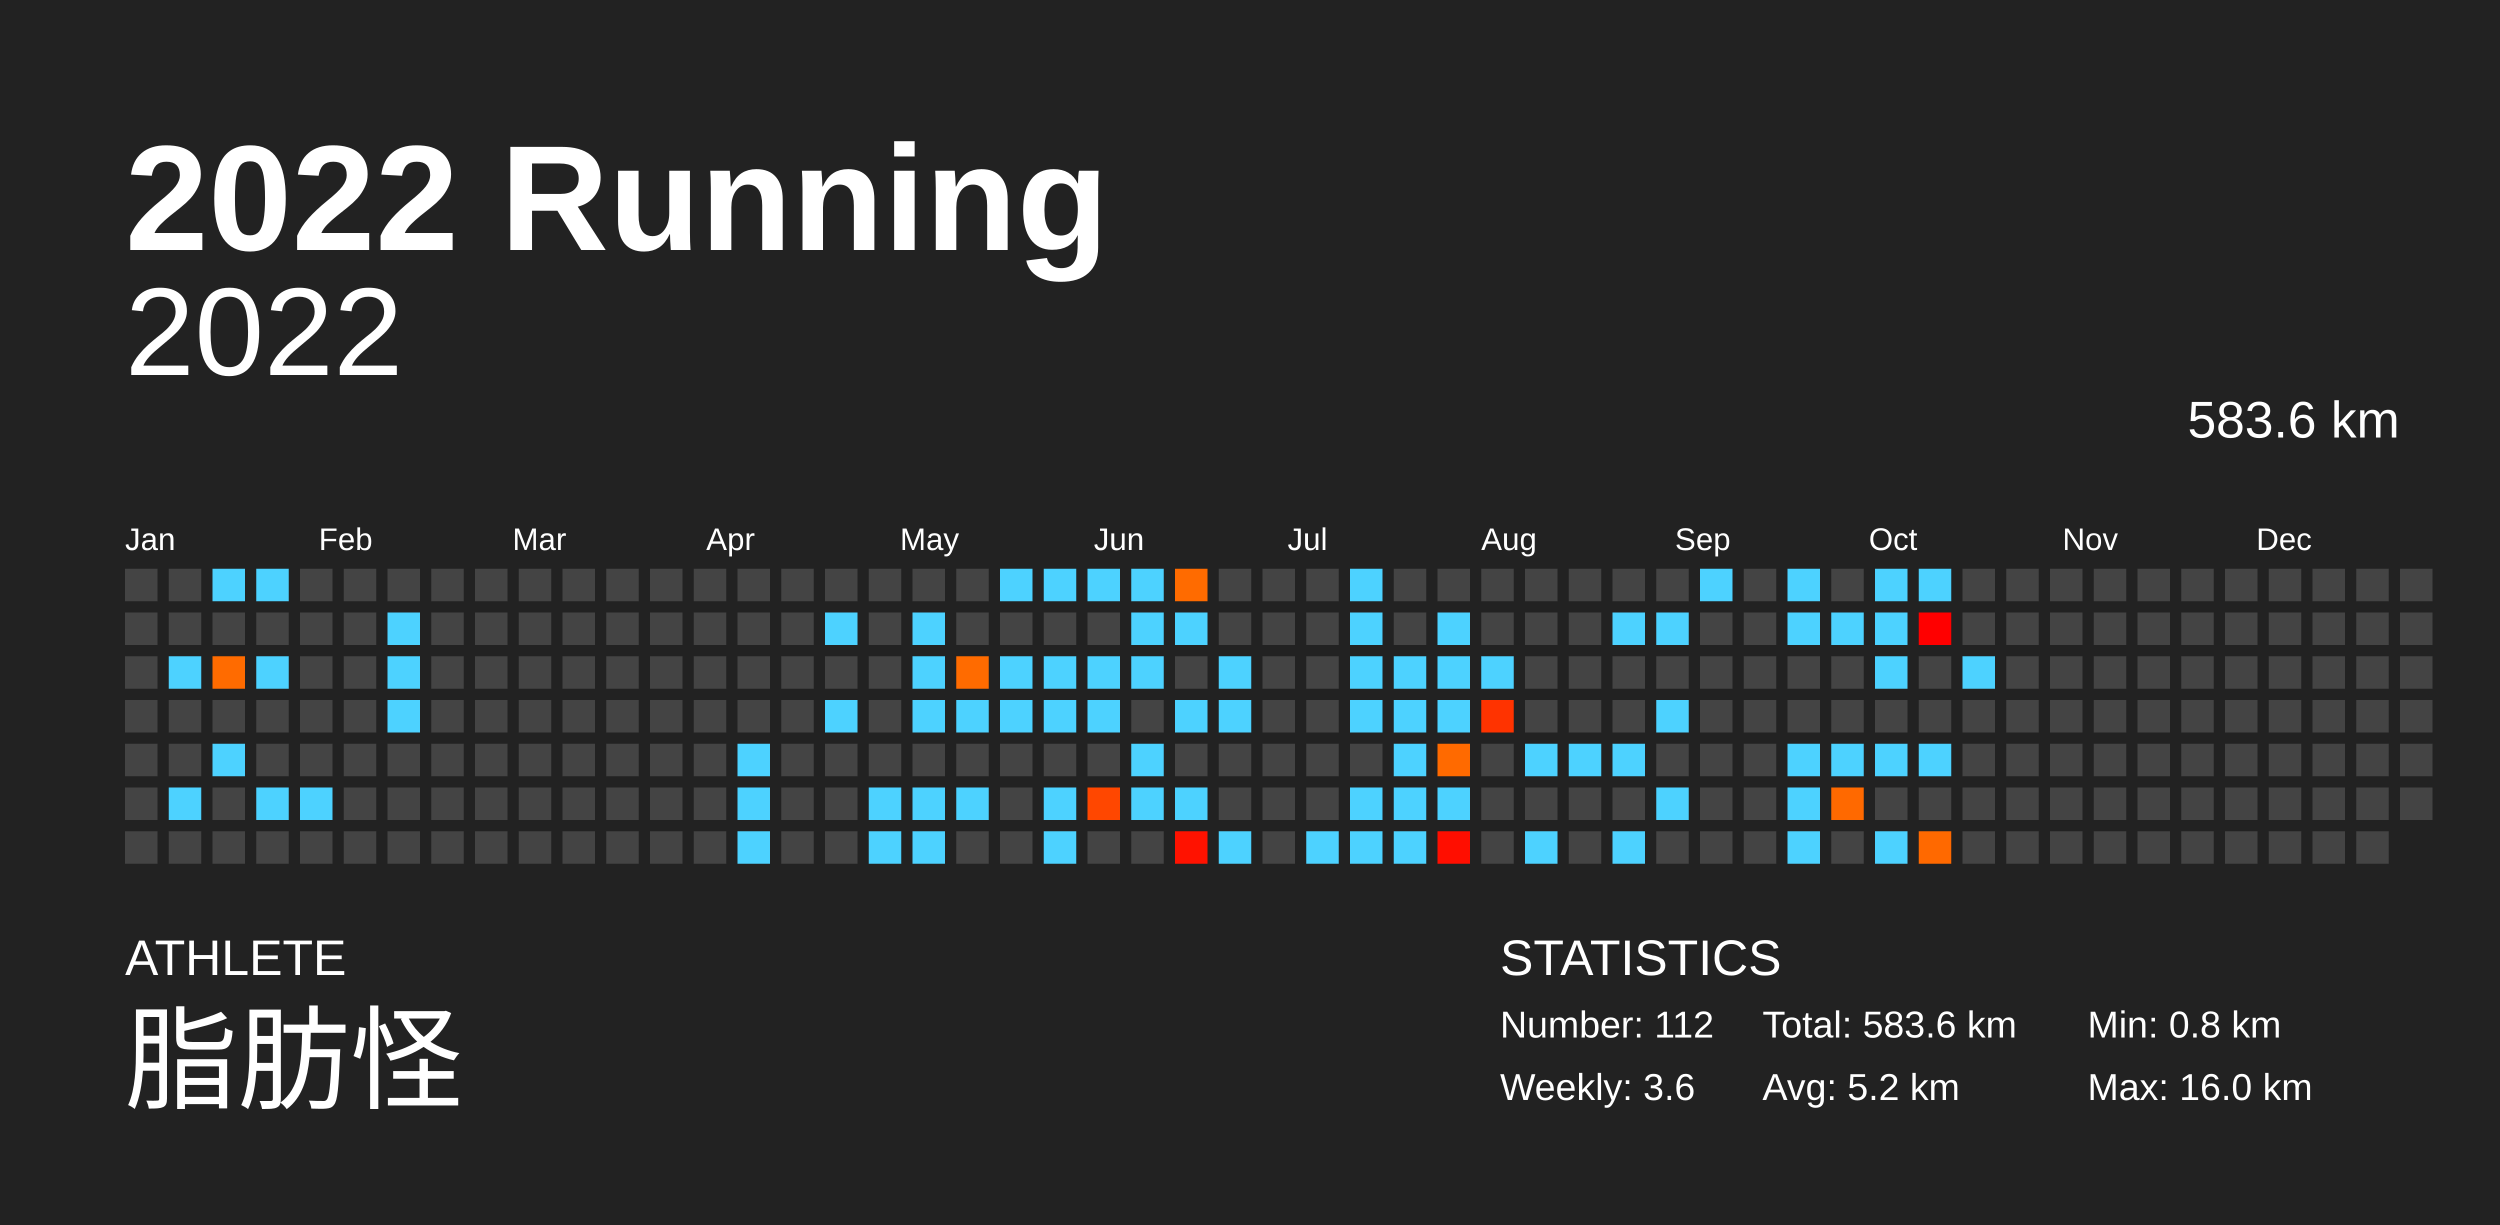
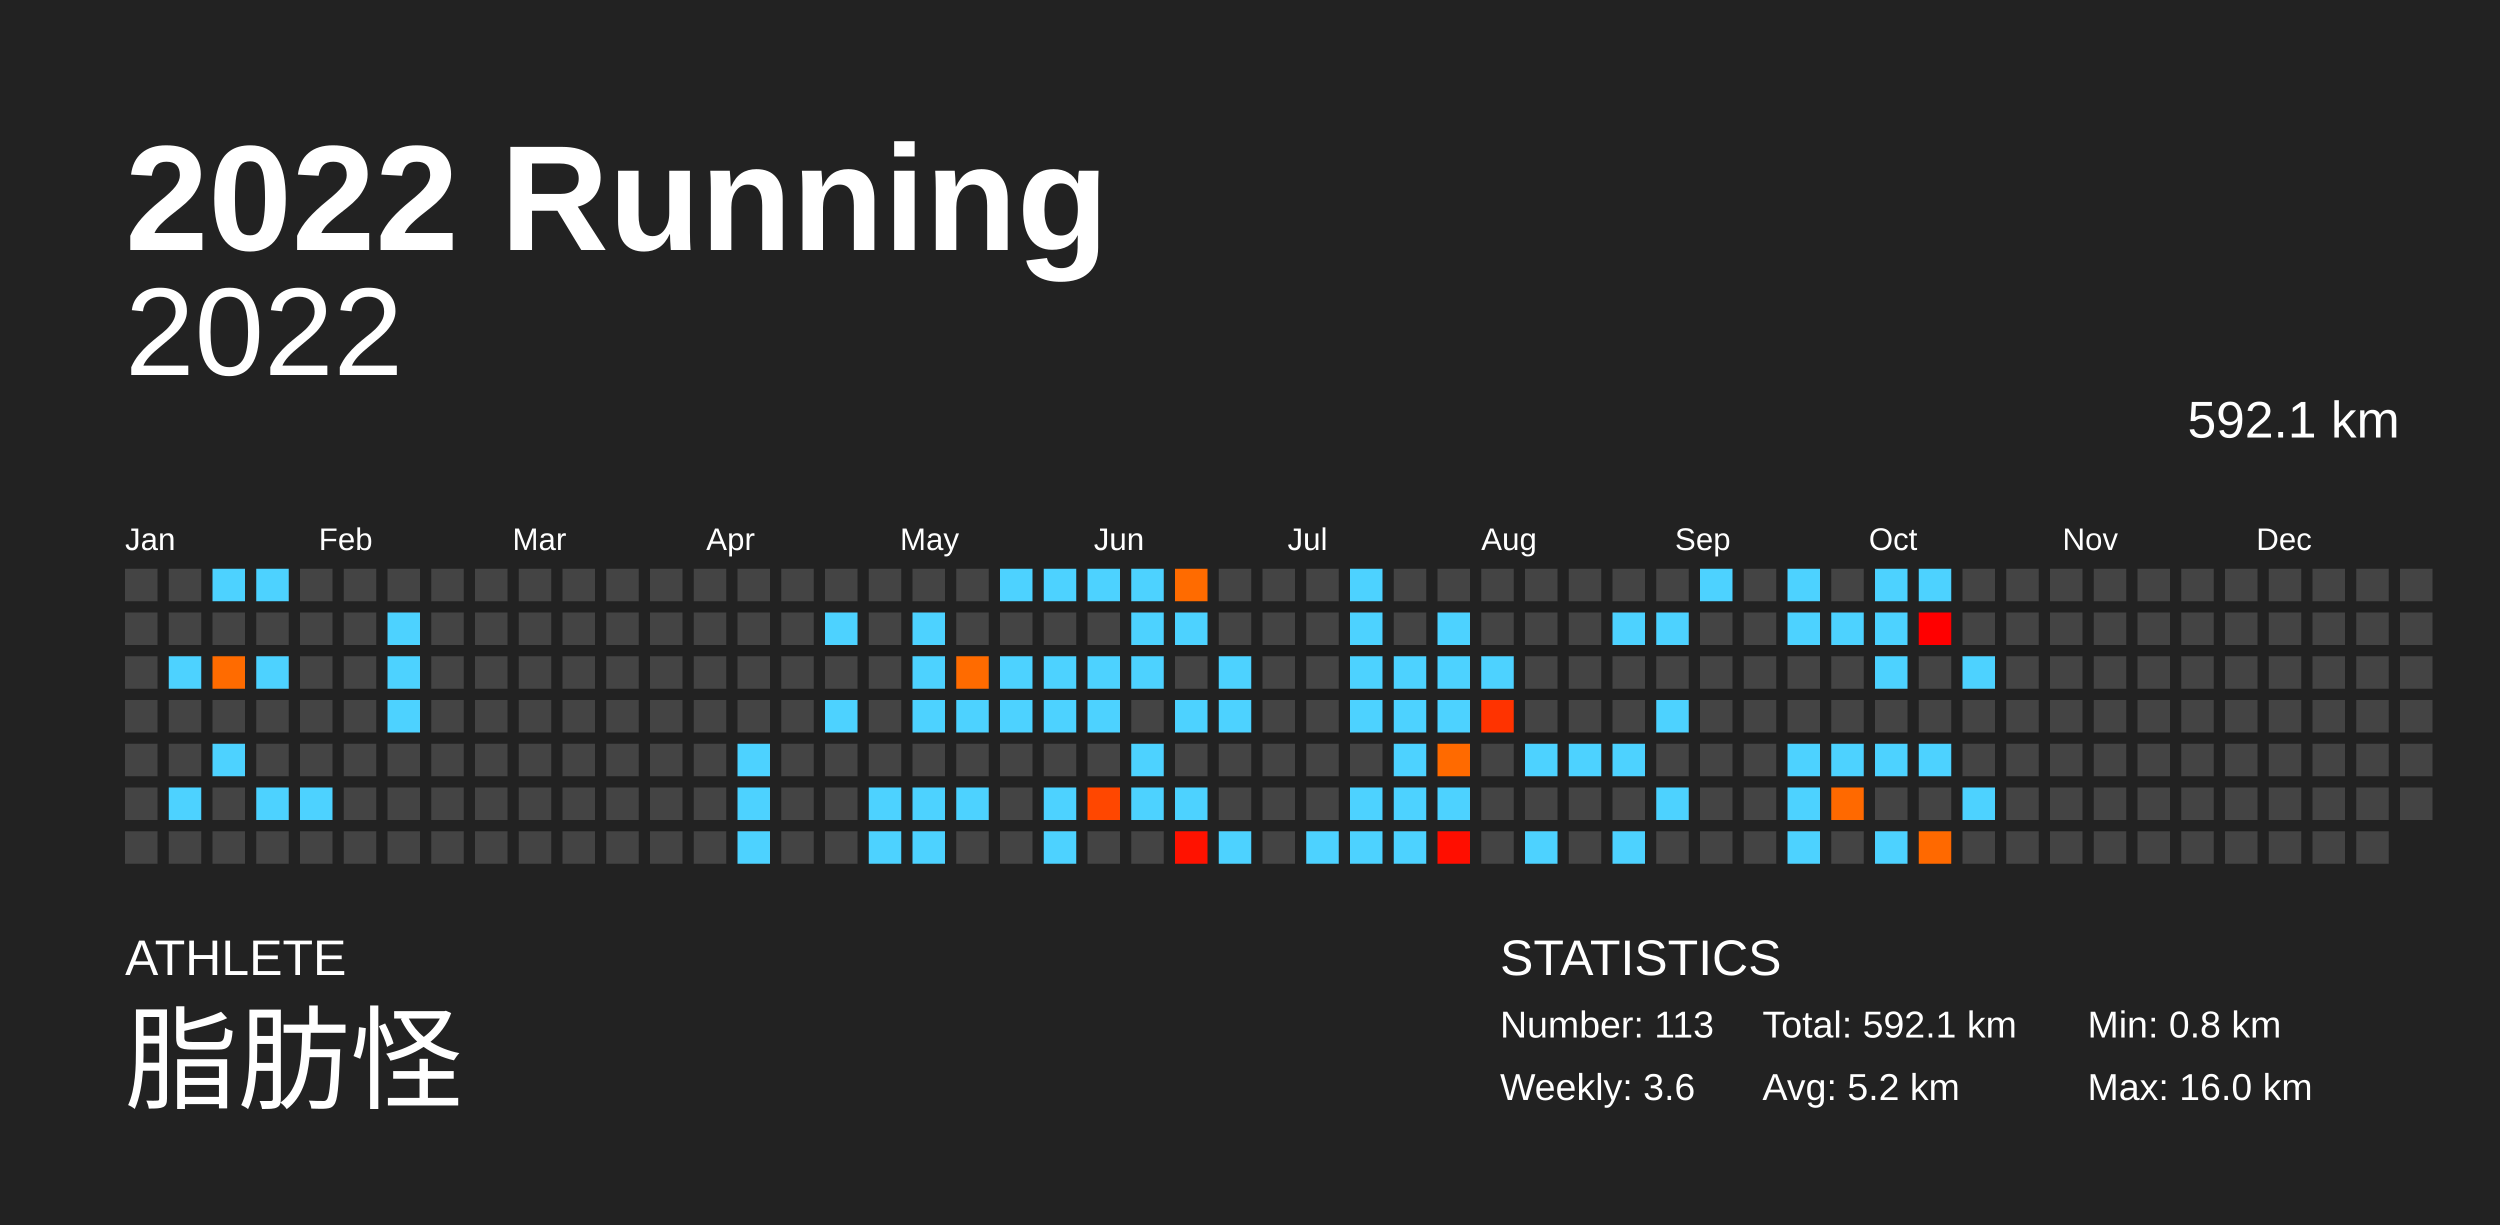
<svg xmlns="http://www.w3.org/2000/svg" baseProfile="full" height="98mm" version="1.1" viewBox="0,0,200,98" width="200mm">
  <defs />
  <rect fill="#222222" height="98" width="200" x="0" y="0" />
  <text fill="#FFFFFF" style="font-size:12px; font-family:Arial; font-weight:bold;" x="10" y="20">2022 Running</text>
  <text fill="#FFFFFF" style="font-size:4px; font-family:Arial" x="10" y="78">ATHLETE</text>
  <text fill="#FFFFFF" style="font-size:9px; font-family:Arial" x="10" y="88">脂肪怪</text>
  <text fill="#FFFFFF" style="font-size:4px; font-family:Arial" x="120" y="78">STATISTICS</text>
-   <text fill="#FFFFFF" style="font-size:3px; font-family:Arial" x="120" y="83">Number: 112</text>
+   <text fill="#FFFFFF" style="font-size:3px; font-family:Arial" x="120" y="83">Number: 113</text>
  <text fill="#FFFFFF" style="font-size:3px; font-family:Arial" x="120" y="88">Weekly: 3.6</text>
-   <text fill="#FFFFFF" style="font-size:3px; font-family:Arial" x="141" y="83">Total: 583.6 km</text>
+   <text fill="#FFFFFF" style="font-size:3px; font-family:Arial" x="141" y="83">Total: 592.1 km</text>
  <text fill="#FFFFFF" style="font-size:3px; font-family:Arial" x="141" y="88">Avg: 5.2 km</text>
  <text fill="#FFFFFF" style="font-size:3px; font-family:Arial" x="167" y="83">Min: 0.8 km</text>
  <text fill="#FFFFFF" style="font-size:3px; font-family:Arial" x="167" y="88">Max: 16.0 km</text>
  <text alignment-baseline="hanging" fill="#FFFFFF" style="font-size:10.0px; font-family:Arial;" x="10" y="30">2022</text>
-   <text alignment-baseline="hanging" fill="#FFFFFF" style="font-size:4.125px; font-family:Arial;" x="175" y="35">583.6 km</text>
+   <text alignment-baseline="hanging" fill="#FFFFFF" style="font-size:4.125px; font-family:Arial;" x="175" y="35">592.1 km</text>
  <text fill="#FFFFFF" style="font-size:2.5px; font-family:Arial" x="10.0" y="44">Jan</text>
  <text fill="#FFFFFF" style="font-size:2.5px; font-family:Arial" x="25.5" y="44">Feb</text>
  <text fill="#FFFFFF" style="font-size:2.5px; font-family:Arial" x="41.0" y="44">Mar</text>
  <text fill="#FFFFFF" style="font-size:2.5px; font-family:Arial" x="56.5" y="44">Apr</text>
  <text fill="#FFFFFF" style="font-size:2.5px; font-family:Arial" x="72.0" y="44">May</text>
  <text fill="#FFFFFF" style="font-size:2.5px; font-family:Arial" x="87.5" y="44">Jun</text>
  <text fill="#FFFFFF" style="font-size:2.5px; font-family:Arial" x="103.0" y="44">Jul</text>
  <text fill="#FFFFFF" style="font-size:2.5px; font-family:Arial" x="118.5" y="44">Aug</text>
  <text fill="#FFFFFF" style="font-size:2.5px; font-family:Arial" x="134.0" y="44">Sep</text>
  <text fill="#FFFFFF" style="font-size:2.5px; font-family:Arial" x="149.5" y="44">Oct</text>
  <text fill="#FFFFFF" style="font-size:2.5px; font-family:Arial" x="165.0" y="44">Nov</text>
  <text fill="#FFFFFF" style="font-size:2.5px; font-family:Arial" x="180.5" y="44">Dec</text>
  <rect fill="#444444" height="2.6" width="2.6" x="10.0" y="45.5" />
  <rect fill="#444444" height="2.6" width="2.6" x="10.0" y="49.0" />
  <rect fill="#444444" height="2.6" width="2.6" x="10.0" y="52.5" />
  <rect fill="#444444" height="2.6" width="2.6" x="10.0" y="56.0" />
  <rect fill="#444444" height="2.6" width="2.6" x="10.0" y="59.5" />
  <rect fill="#444444" height="2.6" width="2.6" x="10.0" y="63.0" />
  <rect fill="#444444" height="2.6" width="2.6" x="10.0" y="66.5" />
  <rect fill="#444444" height="2.6" width="2.6" x="13.5" y="45.5" />
  <rect fill="#444444" height="2.6" width="2.6" x="13.5" y="49.0" />
  <rect fill="#4dd2ff" height="2.6" width="2.6" x="13.5" y="52.5" />
  <rect fill="#444444" height="2.6" width="2.6" x="13.5" y="56.0" />
  <rect fill="#444444" height="2.6" width="2.6" x="13.5" y="59.5" />
  <rect fill="#4dd2ff" height="2.6" width="2.6" x="13.5" y="63.0" />
  <rect fill="#444444" height="2.6" width="2.6" x="13.5" y="66.5" />
  <rect fill="#4dd2ff" height="2.6" width="2.6" x="17.0" y="45.5" />
  <rect fill="#444444" height="2.6" width="2.6" x="17.0" y="49.0" />
  <rect fill="#ff6b00" height="2.6" width="2.6" x="17.0" y="52.5" />
  <rect fill="#444444" height="2.6" width="2.6" x="17.0" y="56.0" />
  <rect fill="#4dd2ff" height="2.6" width="2.6" x="17.0" y="59.5" />
  <rect fill="#444444" height="2.6" width="2.6" x="17.0" y="63.0" />
  <rect fill="#444444" height="2.6" width="2.6" x="17.0" y="66.5" />
  <rect fill="#4dd2ff" height="2.6" width="2.6" x="20.5" y="45.5" />
  <rect fill="#444444" height="2.6" width="2.6" x="20.5" y="49.0" />
  <rect fill="#4dd2ff" height="2.6" width="2.6" x="20.5" y="52.5" />
  <rect fill="#444444" height="2.6" width="2.6" x="20.5" y="56.0" />
  <rect fill="#444444" height="2.6" width="2.6" x="20.5" y="59.5" />
  <rect fill="#4dd2ff" height="2.6" width="2.6" x="20.5" y="63.0" />
  <rect fill="#444444" height="2.6" width="2.6" x="20.5" y="66.5" />
  <rect fill="#444444" height="2.6" width="2.6" x="24.0" y="45.5" />
  <rect fill="#444444" height="2.6" width="2.6" x="24.0" y="49.0" />
  <rect fill="#444444" height="2.6" width="2.6" x="24.0" y="52.5" />
  <rect fill="#444444" height="2.6" width="2.6" x="24.0" y="56.0" />
  <rect fill="#444444" height="2.6" width="2.6" x="24.0" y="59.5" />
  <rect fill="#4dd2ff" height="2.6" width="2.6" x="24.0" y="63.0" />
  <rect fill="#444444" height="2.6" width="2.6" x="24.0" y="66.5" />
  <rect fill="#444444" height="2.6" width="2.6" x="27.5" y="45.5" />
  <rect fill="#444444" height="2.6" width="2.6" x="27.5" y="49.0" />
  <rect fill="#444444" height="2.6" width="2.6" x="27.5" y="52.5" />
  <rect fill="#444444" height="2.6" width="2.6" x="27.5" y="56.0" />
  <rect fill="#444444" height="2.6" width="2.6" x="27.5" y="59.5" />
  <rect fill="#444444" height="2.6" width="2.6" x="27.5" y="63.0" />
  <rect fill="#444444" height="2.6" width="2.6" x="27.5" y="66.5" />
  <rect fill="#444444" height="2.6" width="2.6" x="31.0" y="45.5" />
  <rect fill="#4dd2ff" height="2.6" width="2.6" x="31.0" y="49.0" />
  <rect fill="#4dd2ff" height="2.6" width="2.6" x="31.0" y="52.5" />
  <rect fill="#4dd2ff" height="2.6" width="2.6" x="31.0" y="56.0" />
  <rect fill="#444444" height="2.6" width="2.6" x="31.0" y="59.5" />
  <rect fill="#444444" height="2.6" width="2.6" x="31.0" y="63.0" />
  <rect fill="#444444" height="2.6" width="2.6" x="31.0" y="66.5" />
  <rect fill="#444444" height="2.6" width="2.6" x="34.5" y="45.5" />
  <rect fill="#444444" height="2.6" width="2.6" x="34.5" y="49.0" />
  <rect fill="#444444" height="2.6" width="2.6" x="34.5" y="52.5" />
  <rect fill="#444444" height="2.6" width="2.6" x="34.5" y="56.0" />
  <rect fill="#444444" height="2.6" width="2.6" x="34.5" y="59.5" />
  <rect fill="#444444" height="2.6" width="2.6" x="34.5" y="63.0" />
  <rect fill="#444444" height="2.6" width="2.6" x="34.5" y="66.5" />
  <rect fill="#444444" height="2.6" width="2.6" x="38.0" y="45.5" />
  <rect fill="#444444" height="2.6" width="2.6" x="38.0" y="49.0" />
  <rect fill="#444444" height="2.6" width="2.6" x="38.0" y="52.5" />
  <rect fill="#444444" height="2.6" width="2.6" x="38.0" y="56.0" />
  <rect fill="#444444" height="2.6" width="2.6" x="38.0" y="59.5" />
  <rect fill="#444444" height="2.6" width="2.6" x="38.0" y="63.0" />
  <rect fill="#444444" height="2.6" width="2.6" x="38.0" y="66.5" />
  <rect fill="#444444" height="2.6" width="2.6" x="41.5" y="45.5" />
  <rect fill="#444444" height="2.6" width="2.6" x="41.5" y="49.0" />
  <rect fill="#444444" height="2.6" width="2.6" x="41.5" y="52.5" />
  <rect fill="#444444" height="2.6" width="2.6" x="41.5" y="56.0" />
  <rect fill="#444444" height="2.6" width="2.6" x="41.5" y="59.5" />
  <rect fill="#444444" height="2.6" width="2.6" x="41.5" y="63.0" />
  <rect fill="#444444" height="2.6" width="2.6" x="41.5" y="66.5" />
  <rect fill="#444444" height="2.6" width="2.6" x="45.0" y="45.5" />
  <rect fill="#444444" height="2.6" width="2.6" x="45.0" y="49.0" />
  <rect fill="#444444" height="2.6" width="2.6" x="45.0" y="52.5" />
  <rect fill="#444444" height="2.6" width="2.6" x="45.0" y="56.0" />
  <rect fill="#444444" height="2.6" width="2.6" x="45.0" y="59.5" />
  <rect fill="#444444" height="2.6" width="2.6" x="45.0" y="63.0" />
  <rect fill="#444444" height="2.6" width="2.6" x="45.0" y="66.5" />
  <rect fill="#444444" height="2.6" width="2.6" x="48.5" y="45.5" />
  <rect fill="#444444" height="2.6" width="2.6" x="48.5" y="49.0" />
  <rect fill="#444444" height="2.6" width="2.6" x="48.5" y="52.5" />
  <rect fill="#444444" height="2.6" width="2.6" x="48.5" y="56.0" />
  <rect fill="#444444" height="2.6" width="2.6" x="48.5" y="59.5" />
  <rect fill="#444444" height="2.6" width="2.6" x="48.5" y="63.0" />
  <rect fill="#444444" height="2.6" width="2.6" x="48.5" y="66.5" />
  <rect fill="#444444" height="2.6" width="2.6" x="52.0" y="45.5" />
  <rect fill="#444444" height="2.6" width="2.6" x="52.0" y="49.0" />
  <rect fill="#444444" height="2.6" width="2.6" x="52.0" y="52.5" />
  <rect fill="#444444" height="2.6" width="2.6" x="52.0" y="56.0" />
  <rect fill="#444444" height="2.6" width="2.6" x="52.0" y="59.5" />
  <rect fill="#444444" height="2.6" width="2.6" x="52.0" y="63.0" />
  <rect fill="#444444" height="2.6" width="2.6" x="52.0" y="66.5" />
  <rect fill="#444444" height="2.6" width="2.6" x="55.5" y="45.5" />
  <rect fill="#444444" height="2.6" width="2.6" x="55.5" y="49.0" />
  <rect fill="#444444" height="2.6" width="2.6" x="55.5" y="52.5" />
  <rect fill="#444444" height="2.6" width="2.6" x="55.5" y="56.0" />
  <rect fill="#444444" height="2.6" width="2.6" x="55.5" y="59.5" />
  <rect fill="#444444" height="2.6" width="2.6" x="55.5" y="63.0" />
  <rect fill="#444444" height="2.6" width="2.6" x="55.5" y="66.5" />
  <rect fill="#444444" height="2.6" width="2.6" x="59.0" y="45.5" />
  <rect fill="#444444" height="2.6" width="2.6" x="59.0" y="49.0" />
  <rect fill="#444444" height="2.6" width="2.6" x="59.0" y="52.5" />
  <rect fill="#444444" height="2.6" width="2.6" x="59.0" y="56.0" />
  <rect fill="#4dd2ff" height="2.6" width="2.6" x="59.0" y="59.5" />
  <rect fill="#4dd2ff" height="2.6" width="2.6" x="59.0" y="63.0" />
  <rect fill="#4dd2ff" height="2.6" width="2.6" x="59.0" y="66.5" />
  <rect fill="#444444" height="2.6" width="2.6" x="62.5" y="45.5" />
  <rect fill="#444444" height="2.6" width="2.6" x="62.5" y="49.0" />
  <rect fill="#444444" height="2.6" width="2.6" x="62.5" y="52.5" />
  <rect fill="#444444" height="2.6" width="2.6" x="62.5" y="56.0" />
  <rect fill="#444444" height="2.6" width="2.6" x="62.5" y="59.5" />
  <rect fill="#444444" height="2.6" width="2.6" x="62.5" y="63.0" />
  <rect fill="#444444" height="2.6" width="2.6" x="62.5" y="66.5" />
  <rect fill="#444444" height="2.6" width="2.6" x="66.0" y="45.5" />
  <rect fill="#4dd2ff" height="2.6" width="2.6" x="66.0" y="49.0" />
  <rect fill="#444444" height="2.6" width="2.6" x="66.0" y="52.5" />
  <rect fill="#4dd2ff" height="2.6" width="2.6" x="66.0" y="56.0" />
  <rect fill="#444444" height="2.6" width="2.6" x="66.0" y="59.5" />
  <rect fill="#444444" height="2.6" width="2.6" x="66.0" y="63.0" />
  <rect fill="#444444" height="2.6" width="2.6" x="66.0" y="66.5" />
  <rect fill="#444444" height="2.6" width="2.6" x="69.5" y="45.5" />
  <rect fill="#444444" height="2.6" width="2.6" x="69.5" y="49.0" />
  <rect fill="#444444" height="2.6" width="2.6" x="69.5" y="52.5" />
  <rect fill="#444444" height="2.6" width="2.6" x="69.5" y="56.0" />
  <rect fill="#444444" height="2.6" width="2.6" x="69.5" y="59.5" />
  <rect fill="#4dd2ff" height="2.6" width="2.6" x="69.5" y="63.0" />
  <rect fill="#4dd2ff" height="2.6" width="2.6" x="69.5" y="66.5" />
  <rect fill="#444444" height="2.6" width="2.6" x="73.0" y="45.5" />
  <rect fill="#4dd2ff" height="2.6" width="2.6" x="73.0" y="49.0" />
  <rect fill="#4dd2ff" height="2.6" width="2.6" x="73.0" y="52.5" />
  <rect fill="#4dd2ff" height="2.6" width="2.6" x="73.0" y="56.0" />
  <rect fill="#444444" height="2.6" width="2.6" x="73.0" y="59.5" />
  <rect fill="#4dd2ff" height="2.6" width="2.6" x="73.0" y="63.0" />
  <rect fill="#4dd2ff" height="2.6" width="2.6" x="73.0" y="66.5" />
  <rect fill="#444444" height="2.6" width="2.6" x="76.5" y="45.5" />
  <rect fill="#444444" height="2.6" width="2.6" x="76.5" y="49.0" />
  <rect fill="#ff6b00" height="2.6" width="2.6" x="76.5" y="52.5" />
  <rect fill="#4dd2ff" height="2.6" width="2.6" x="76.5" y="56.0" />
  <rect fill="#444444" height="2.6" width="2.6" x="76.5" y="59.5" />
  <rect fill="#4dd2ff" height="2.6" width="2.6" x="76.5" y="63.0" />
  <rect fill="#444444" height="2.6" width="2.6" x="76.5" y="66.5" />
  <rect fill="#4dd2ff" height="2.6" width="2.6" x="80.0" y="45.5" />
  <rect fill="#444444" height="2.6" width="2.6" x="80.0" y="49.0" />
  <rect fill="#4dd2ff" height="2.6" width="2.6" x="80.0" y="52.5" />
  <rect fill="#4dd2ff" height="2.6" width="2.6" x="80.0" y="56.0" />
  <rect fill="#444444" height="2.6" width="2.6" x="80.0" y="59.5" />
  <rect fill="#444444" height="2.6" width="2.6" x="80.0" y="63.0" />
  <rect fill="#444444" height="2.6" width="2.6" x="80.0" y="66.5" />
  <rect fill="#4dd2ff" height="2.6" width="2.6" x="83.5" y="45.5" />
  <rect fill="#444444" height="2.6" width="2.6" x="83.5" y="49.0" />
  <rect fill="#4dd2ff" height="2.6" width="2.6" x="83.5" y="52.5" />
  <rect fill="#4dd2ff" height="2.6" width="2.6" x="83.5" y="56.0" />
  <rect fill="#444444" height="2.6" width="2.6" x="83.5" y="59.5" />
  <rect fill="#4dd2ff" height="2.6" width="2.6" x="83.5" y="63.0" />
  <rect fill="#4dd2ff" height="2.6" width="2.6" x="83.5" y="66.5" />
  <rect fill="#4dd2ff" height="2.6" width="2.6" x="87.0" y="45.5" />
  <rect fill="#444444" height="2.6" width="2.6" x="87.0" y="49.0" />
  <rect fill="#4dd2ff" height="2.6" width="2.6" x="87.0" y="52.5" />
  <rect fill="#4dd2ff" height="2.6" width="2.6" x="87.0" y="56.0" />
  <rect fill="#444444" height="2.6" width="2.6" x="87.0" y="59.5" />
  <rect fill="#ff4700" height="2.6" width="2.6" x="87.0" y="63.0" />
  <rect fill="#444444" height="2.6" width="2.6" x="87.0" y="66.5" />
  <rect fill="#4dd2ff" height="2.6" width="2.6" x="90.5" y="45.5" />
  <rect fill="#4dd2ff" height="2.6" width="2.6" x="90.5" y="49.0" />
  <rect fill="#4dd2ff" height="2.6" width="2.6" x="90.5" y="52.5" />
  <rect fill="#444444" height="2.6" width="2.6" x="90.5" y="56.0" />
  <rect fill="#4dd2ff" height="2.6" width="2.6" x="90.5" y="59.5" />
  <rect fill="#4dd2ff" height="2.6" width="2.6" x="90.5" y="63.0" />
  <rect fill="#444444" height="2.6" width="2.6" x="90.5" y="66.5" />
  <rect fill="#ff6b00" height="2.6" width="2.6" x="94.0" y="45.5" />
  <rect fill="#4dd2ff" height="2.6" width="2.6" x="94.0" y="49.0" />
  <rect fill="#444444" height="2.6" width="2.6" x="94.0" y="52.5" />
  <rect fill="#4dd2ff" height="2.6" width="2.6" x="94.0" y="56.0" />
  <rect fill="#444444" height="2.6" width="2.6" x="94.0" y="59.5" />
  <rect fill="#4dd2ff" height="2.6" width="2.6" x="94.0" y="63.0" />
  <rect fill="#ff1200" height="2.6" width="2.6" x="94.0" y="66.5" />
  <rect fill="#444444" height="2.6" width="2.6" x="97.5" y="45.5" />
  <rect fill="#444444" height="2.6" width="2.6" x="97.5" y="49.0" />
  <rect fill="#4dd2ff" height="2.6" width="2.6" x="97.5" y="52.5" />
  <rect fill="#4dd2ff" height="2.6" width="2.6" x="97.5" y="56.0" />
  <rect fill="#444444" height="2.6" width="2.6" x="97.5" y="59.5" />
  <rect fill="#444444" height="2.6" width="2.6" x="97.5" y="63.0" />
  <rect fill="#4dd2ff" height="2.6" width="2.6" x="97.5" y="66.5" />
  <rect fill="#444444" height="2.6" width="2.6" x="101.0" y="45.5" />
  <rect fill="#444444" height="2.6" width="2.6" x="101.0" y="49.0" />
  <rect fill="#444444" height="2.6" width="2.6" x="101.0" y="52.5" />
  <rect fill="#444444" height="2.6" width="2.6" x="101.0" y="56.0" />
  <rect fill="#444444" height="2.6" width="2.6" x="101.0" y="59.5" />
  <rect fill="#444444" height="2.6" width="2.6" x="101.0" y="63.0" />
  <rect fill="#444444" height="2.6" width="2.6" x="101.0" y="66.5" />
  <rect fill="#444444" height="2.6" width="2.6" x="104.5" y="45.5" />
  <rect fill="#444444" height="2.6" width="2.6" x="104.5" y="49.0" />
  <rect fill="#444444" height="2.6" width="2.6" x="104.5" y="52.5" />
  <rect fill="#444444" height="2.6" width="2.6" x="104.5" y="56.0" />
  <rect fill="#444444" height="2.6" width="2.6" x="104.5" y="59.5" />
  <rect fill="#444444" height="2.6" width="2.6" x="104.5" y="63.0" />
  <rect fill="#4dd2ff" height="2.6" width="2.6" x="104.5" y="66.5" />
  <rect fill="#4dd2ff" height="2.6" width="2.6" x="108.0" y="45.5" />
  <rect fill="#4dd2ff" height="2.6" width="2.6" x="108.0" y="49.0" />
  <rect fill="#4dd2ff" height="2.6" width="2.6" x="108.0" y="52.5" />
  <rect fill="#4dd2ff" height="2.6" width="2.6" x="108.0" y="56.0" />
  <rect fill="#444444" height="2.6" width="2.6" x="108.0" y="59.5" />
  <rect fill="#4dd2ff" height="2.6" width="2.6" x="108.0" y="63.0" />
  <rect fill="#4dd2ff" height="2.6" width="2.6" x="108.0" y="66.5" />
  <rect fill="#444444" height="2.6" width="2.6" x="111.5" y="45.5" />
  <rect fill="#444444" height="2.6" width="2.6" x="111.5" y="49.0" />
  <rect fill="#4dd2ff" height="2.6" width="2.6" x="111.5" y="52.5" />
  <rect fill="#4dd2ff" height="2.6" width="2.6" x="111.5" y="56.0" />
  <rect fill="#4dd2ff" height="2.6" width="2.6" x="111.5" y="59.5" />
  <rect fill="#4dd2ff" height="2.6" width="2.6" x="111.5" y="63.0" />
  <rect fill="#4dd2ff" height="2.6" width="2.6" x="111.5" y="66.5" />
  <rect fill="#444444" height="2.6" width="2.6" x="115.0" y="45.5" />
  <rect fill="#4dd2ff" height="2.6" width="2.6" x="115.0" y="49.0" />
  <rect fill="#4dd2ff" height="2.6" width="2.6" x="115.0" y="52.5" />
  <rect fill="#4dd2ff" height="2.6" width="2.6" x="115.0" y="56.0" />
  <rect fill="#ff6a00" height="2.6" width="2.6" x="115.0" y="59.5" />
  <rect fill="#4dd2ff" height="2.6" width="2.6" x="115.0" y="63.0" />
  <rect fill="#ff0e00" height="2.6" width="2.6" x="115.0" y="66.5" />
  <rect fill="#444444" height="2.6" width="2.6" x="118.5" y="45.5" />
  <rect fill="#444444" height="2.6" width="2.6" x="118.5" y="49.0" />
  <rect fill="#4dd2ff" height="2.6" width="2.6" x="118.5" y="52.5" />
  <rect fill="#ff3300" height="2.6" width="2.6" x="118.5" y="56.0" />
  <rect fill="#444444" height="2.6" width="2.6" x="118.5" y="59.5" />
  <rect fill="#444444" height="2.6" width="2.6" x="118.5" y="63.0" />
  <rect fill="#444444" height="2.6" width="2.6" x="118.5" y="66.5" />
  <rect fill="#444444" height="2.6" width="2.6" x="122.0" y="45.5" />
  <rect fill="#444444" height="2.6" width="2.6" x="122.0" y="49.0" />
  <rect fill="#444444" height="2.6" width="2.6" x="122.0" y="52.5" />
  <rect fill="#444444" height="2.6" width="2.6" x="122.0" y="56.0" />
  <rect fill="#4dd2ff" height="2.6" width="2.6" x="122.0" y="59.5" />
  <rect fill="#444444" height="2.6" width="2.6" x="122.0" y="63.0" />
  <rect fill="#4dd2ff" height="2.6" width="2.6" x="122.0" y="66.5" />
  <rect fill="#444444" height="2.6" width="2.6" x="125.5" y="45.5" />
  <rect fill="#444444" height="2.6" width="2.6" x="125.5" y="49.0" />
  <rect fill="#444444" height="2.6" width="2.6" x="125.5" y="52.5" />
  <rect fill="#444444" height="2.6" width="2.6" x="125.5" y="56.0" />
  <rect fill="#4dd2ff" height="2.6" width="2.6" x="125.5" y="59.5" />
  <rect fill="#444444" height="2.6" width="2.6" x="125.5" y="63.0" />
  <rect fill="#444444" height="2.6" width="2.6" x="125.5" y="66.5" />
  <rect fill="#444444" height="2.6" width="2.6" x="129.0" y="45.5" />
  <rect fill="#4dd2ff" height="2.6" width="2.6" x="129.0" y="49.0" />
  <rect fill="#444444" height="2.6" width="2.6" x="129.0" y="52.5" />
  <rect fill="#444444" height="2.6" width="2.6" x="129.0" y="56.0" />
  <rect fill="#4dd2ff" height="2.6" width="2.6" x="129.0" y="59.5" />
  <rect fill="#444444" height="2.6" width="2.6" x="129.0" y="63.0" />
  <rect fill="#4dd2ff" height="2.6" width="2.6" x="129.0" y="66.5" />
  <rect fill="#444444" height="2.6" width="2.6" x="132.5" y="45.5" />
  <rect fill="#4dd2ff" height="2.6" width="2.6" x="132.5" y="49.0" />
  <rect fill="#444444" height="2.6" width="2.6" x="132.5" y="52.5" />
  <rect fill="#4dd2ff" height="2.6" width="2.6" x="132.5" y="56.0" />
  <rect fill="#444444" height="2.6" width="2.6" x="132.5" y="59.5" />
  <rect fill="#4dd2ff" height="2.6" width="2.6" x="132.5" y="63.0" />
  <rect fill="#444444" height="2.6" width="2.6" x="132.5" y="66.5" />
  <rect fill="#4dd2ff" height="2.6" width="2.6" x="136.0" y="45.5" />
  <rect fill="#444444" height="2.6" width="2.6" x="136.0" y="49.0" />
  <rect fill="#444444" height="2.6" width="2.6" x="136.0" y="52.5" />
  <rect fill="#444444" height="2.6" width="2.6" x="136.0" y="56.0" />
  <rect fill="#444444" height="2.6" width="2.6" x="136.0" y="59.5" />
  <rect fill="#444444" height="2.6" width="2.6" x="136.0" y="63.0" />
  <rect fill="#444444" height="2.6" width="2.6" x="136.0" y="66.5" />
  <rect fill="#444444" height="2.6" width="2.6" x="139.5" y="45.5" />
  <rect fill="#444444" height="2.6" width="2.6" x="139.5" y="49.0" />
  <rect fill="#444444" height="2.6" width="2.6" x="139.5" y="52.5" />
  <rect fill="#444444" height="2.6" width="2.6" x="139.5" y="56.0" />
  <rect fill="#444444" height="2.6" width="2.6" x="139.5" y="59.5" />
  <rect fill="#444444" height="2.6" width="2.6" x="139.5" y="63.0" />
  <rect fill="#444444" height="2.6" width="2.6" x="139.5" y="66.5" />
  <rect fill="#4dd2ff" height="2.6" width="2.6" x="143.0" y="45.5" />
  <rect fill="#4dd2ff" height="2.6" width="2.6" x="143.0" y="49.0" />
  <rect fill="#444444" height="2.6" width="2.6" x="143.0" y="52.5" />
  <rect fill="#444444" height="2.6" width="2.6" x="143.0" y="56.0" />
  <rect fill="#4dd2ff" height="2.6" width="2.6" x="143.0" y="59.5" />
  <rect fill="#4dd2ff" height="2.6" width="2.6" x="143.0" y="63.0" />
  <rect fill="#4dd2ff" height="2.6" width="2.6" x="143.0" y="66.5" />
  <rect fill="#444444" height="2.6" width="2.6" x="146.5" y="45.5" />
  <rect fill="#4dd2ff" height="2.6" width="2.6" x="146.5" y="49.0" />
  <rect fill="#444444" height="2.6" width="2.6" x="146.5" y="52.5" />
  <rect fill="#444444" height="2.6" width="2.6" x="146.5" y="56.0" />
  <rect fill="#4dd2ff" height="2.6" width="2.6" x="146.5" y="59.5" />
  <rect fill="#ff6900" height="2.6" width="2.6" x="146.5" y="63.0" />
  <rect fill="#444444" height="2.6" width="2.6" x="146.5" y="66.5" />
  <rect fill="#4dd2ff" height="2.6" width="2.6" x="150.0" y="45.5" />
  <rect fill="#4dd2ff" height="2.6" width="2.6" x="150.0" y="49.0" />
  <rect fill="#4dd2ff" height="2.6" width="2.6" x="150.0" y="52.5" />
  <rect fill="#444444" height="2.6" width="2.6" x="150.0" y="56.0" />
  <rect fill="#4dd2ff" height="2.6" width="2.6" x="150.0" y="59.5" />
  <rect fill="#444444" height="2.6" width="2.6" x="150.0" y="63.0" />
  <rect fill="#4dd2ff" height="2.6" width="2.6" x="150.0" y="66.5" />
  <rect fill="#4dd2ff" height="2.6" width="2.6" x="153.5" y="45.5" />
  <rect fill="#ff0000" height="2.6" width="2.6" x="153.5" y="49.0" />
  <rect fill="#444444" height="2.6" width="2.6" x="153.5" y="52.5" />
  <rect fill="#444444" height="2.6" width="2.6" x="153.5" y="56.0" />
  <rect fill="#4dd2ff" height="2.6" width="2.6" x="153.5" y="59.5" />
  <rect fill="#444444" height="2.6" width="2.6" x="153.5" y="63.0" />
  <rect fill="#ff6900" height="2.6" width="2.6" x="153.5" y="66.5" />
  <rect fill="#444444" height="2.6" width="2.6" x="157.0" y="45.5" />
  <rect fill="#444444" height="2.6" width="2.6" x="157.0" y="49.0" />
  <rect fill="#4dd2ff" height="2.6" width="2.6" x="157.0" y="52.5" />
  <rect fill="#444444" height="2.6" width="2.6" x="157.0" y="56.0" />
  <rect fill="#444444" height="2.6" width="2.6" x="157.0" y="59.5" />
-   <rect fill="#444444" height="2.6" width="2.6" x="157.0" y="63.0" />
+   <rect fill="#4dd2ff" height="2.6" width="2.6" x="157.0" y="63.0" />
  <rect fill="#444444" height="2.6" width="2.6" x="157.0" y="66.5" />
  <rect fill="#444444" height="2.6" width="2.6" x="160.5" y="45.5" />
  <rect fill="#444444" height="2.6" width="2.6" x="160.5" y="49.0" />
  <rect fill="#444444" height="2.6" width="2.6" x="160.5" y="52.5" />
  <rect fill="#444444" height="2.6" width="2.6" x="160.5" y="56.0" />
  <rect fill="#444444" height="2.6" width="2.6" x="160.5" y="59.5" />
  <rect fill="#444444" height="2.6" width="2.6" x="160.5" y="63.0" />
  <rect fill="#444444" height="2.6" width="2.6" x="160.5" y="66.5" />
  <rect fill="#444444" height="2.6" width="2.6" x="164.0" y="45.5" />
  <rect fill="#444444" height="2.6" width="2.6" x="164.0" y="49.0" />
  <rect fill="#444444" height="2.6" width="2.6" x="164.0" y="52.5" />
  <rect fill="#444444" height="2.6" width="2.6" x="164.0" y="56.0" />
  <rect fill="#444444" height="2.6" width="2.6" x="164.0" y="59.5" />
  <rect fill="#444444" height="2.6" width="2.6" x="164.0" y="63.0" />
  <rect fill="#444444" height="2.6" width="2.6" x="164.0" y="66.5" />
  <rect fill="#444444" height="2.6" width="2.6" x="167.5" y="45.5" />
  <rect fill="#444444" height="2.6" width="2.6" x="167.5" y="49.0" />
  <rect fill="#444444" height="2.6" width="2.6" x="167.5" y="52.5" />
  <rect fill="#444444" height="2.6" width="2.6" x="167.5" y="56.0" />
  <rect fill="#444444" height="2.6" width="2.6" x="167.5" y="59.5" />
  <rect fill="#444444" height="2.6" width="2.6" x="167.5" y="63.0" />
  <rect fill="#444444" height="2.6" width="2.6" x="167.5" y="66.5" />
  <rect fill="#444444" height="2.6" width="2.6" x="171.0" y="45.5" />
  <rect fill="#444444" height="2.6" width="2.6" x="171.0" y="49.0" />
  <rect fill="#444444" height="2.6" width="2.6" x="171.0" y="52.5" />
  <rect fill="#444444" height="2.6" width="2.6" x="171.0" y="56.0" />
  <rect fill="#444444" height="2.6" width="2.6" x="171.0" y="59.5" />
  <rect fill="#444444" height="2.6" width="2.6" x="171.0" y="63.0" />
  <rect fill="#444444" height="2.6" width="2.6" x="171.0" y="66.5" />
  <rect fill="#444444" height="2.6" width="2.6" x="174.5" y="45.5" />
  <rect fill="#444444" height="2.6" width="2.6" x="174.5" y="49.0" />
  <rect fill="#444444" height="2.6" width="2.6" x="174.5" y="52.5" />
  <rect fill="#444444" height="2.6" width="2.6" x="174.5" y="56.0" />
  <rect fill="#444444" height="2.6" width="2.6" x="174.5" y="59.5" />
  <rect fill="#444444" height="2.6" width="2.6" x="174.5" y="63.0" />
  <rect fill="#444444" height="2.6" width="2.6" x="174.5" y="66.5" />
  <rect fill="#444444" height="2.6" width="2.6" x="178.0" y="45.5" />
  <rect fill="#444444" height="2.6" width="2.6" x="178.0" y="49.0" />
  <rect fill="#444444" height="2.6" width="2.6" x="178.0" y="52.5" />
  <rect fill="#444444" height="2.6" width="2.6" x="178.0" y="56.0" />
  <rect fill="#444444" height="2.6" width="2.6" x="178.0" y="59.5" />
  <rect fill="#444444" height="2.6" width="2.6" x="178.0" y="63.0" />
  <rect fill="#444444" height="2.6" width="2.6" x="178.0" y="66.5" />
  <rect fill="#444444" height="2.6" width="2.6" x="181.5" y="45.5" />
  <rect fill="#444444" height="2.6" width="2.6" x="181.5" y="49.0" />
  <rect fill="#444444" height="2.6" width="2.6" x="181.5" y="52.5" />
  <rect fill="#444444" height="2.6" width="2.6" x="181.5" y="56.0" />
  <rect fill="#444444" height="2.6" width="2.6" x="181.5" y="59.5" />
  <rect fill="#444444" height="2.6" width="2.6" x="181.5" y="63.0" />
  <rect fill="#444444" height="2.6" width="2.6" x="181.5" y="66.5" />
  <rect fill="#444444" height="2.6" width="2.6" x="185.0" y="45.5" />
  <rect fill="#444444" height="2.6" width="2.6" x="185.0" y="49.0" />
  <rect fill="#444444" height="2.6" width="2.6" x="185.0" y="52.5" />
  <rect fill="#444444" height="2.6" width="2.6" x="185.0" y="56.0" />
  <rect fill="#444444" height="2.6" width="2.6" x="185.0" y="59.5" />
  <rect fill="#444444" height="2.6" width="2.6" x="185.0" y="63.0" />
  <rect fill="#444444" height="2.6" width="2.6" x="185.0" y="66.5" />
  <rect fill="#444444" height="2.6" width="2.6" x="188.5" y="45.5" />
  <rect fill="#444444" height="2.6" width="2.6" x="188.5" y="49.0" />
  <rect fill="#444444" height="2.6" width="2.6" x="188.5" y="52.5" />
  <rect fill="#444444" height="2.6" width="2.6" x="188.5" y="56.0" />
  <rect fill="#444444" height="2.6" width="2.6" x="188.5" y="59.5" />
  <rect fill="#444444" height="2.6" width="2.6" x="188.5" y="63.0" />
  <rect fill="#444444" height="2.6" width="2.6" x="188.5" y="66.5" />
  <rect fill="#444444" height="2.6" width="2.6" x="192.0" y="45.5" />
  <rect fill="#444444" height="2.6" width="2.6" x="192.0" y="49.0" />
  <rect fill="#444444" height="2.6" width="2.6" x="192.0" y="52.5" />
  <rect fill="#444444" height="2.6" width="2.6" x="192.0" y="56.0" />
  <rect fill="#444444" height="2.6" width="2.6" x="192.0" y="59.5" />
  <rect fill="#444444" height="2.6" width="2.6" x="192.0" y="63.0" />
</svg>
